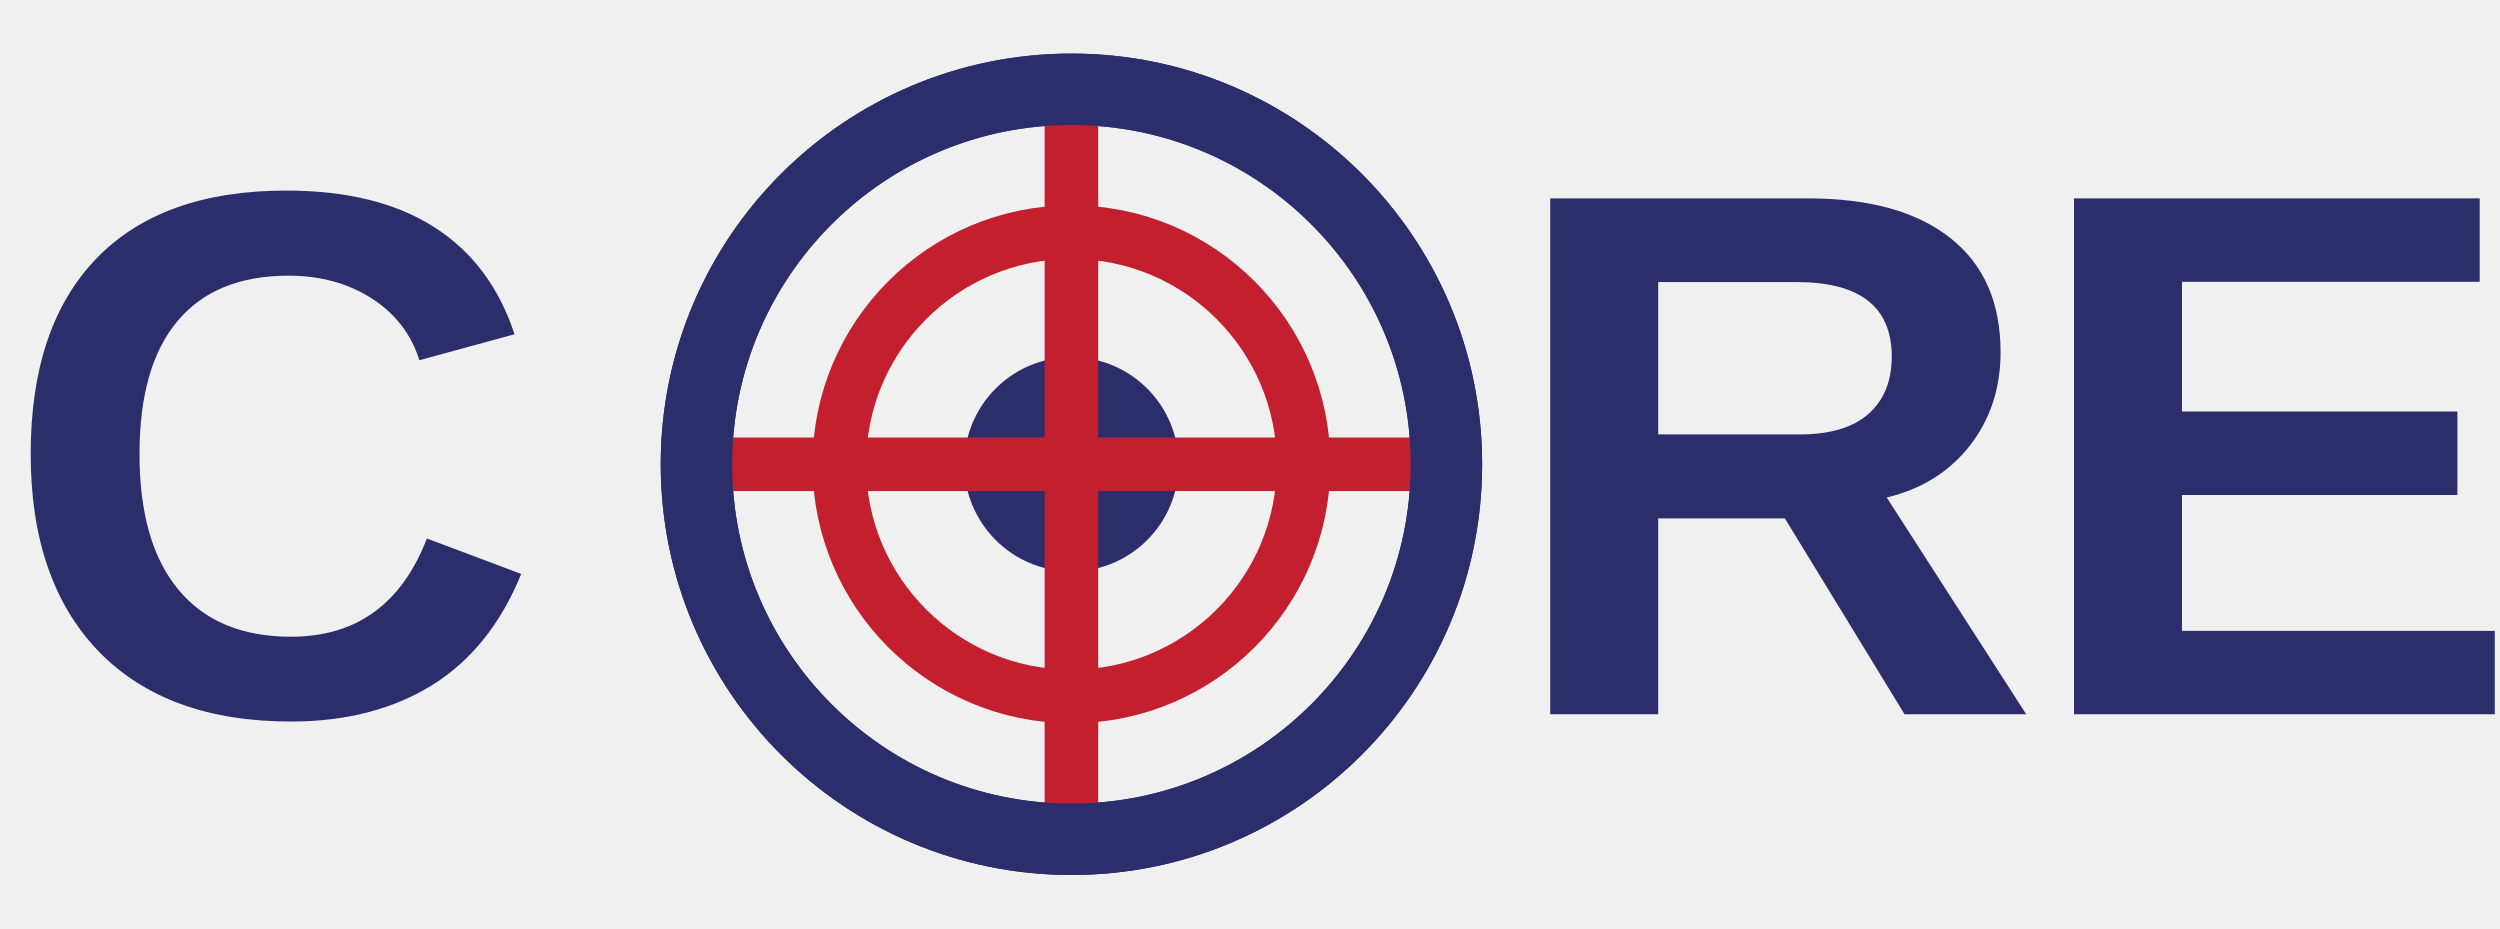
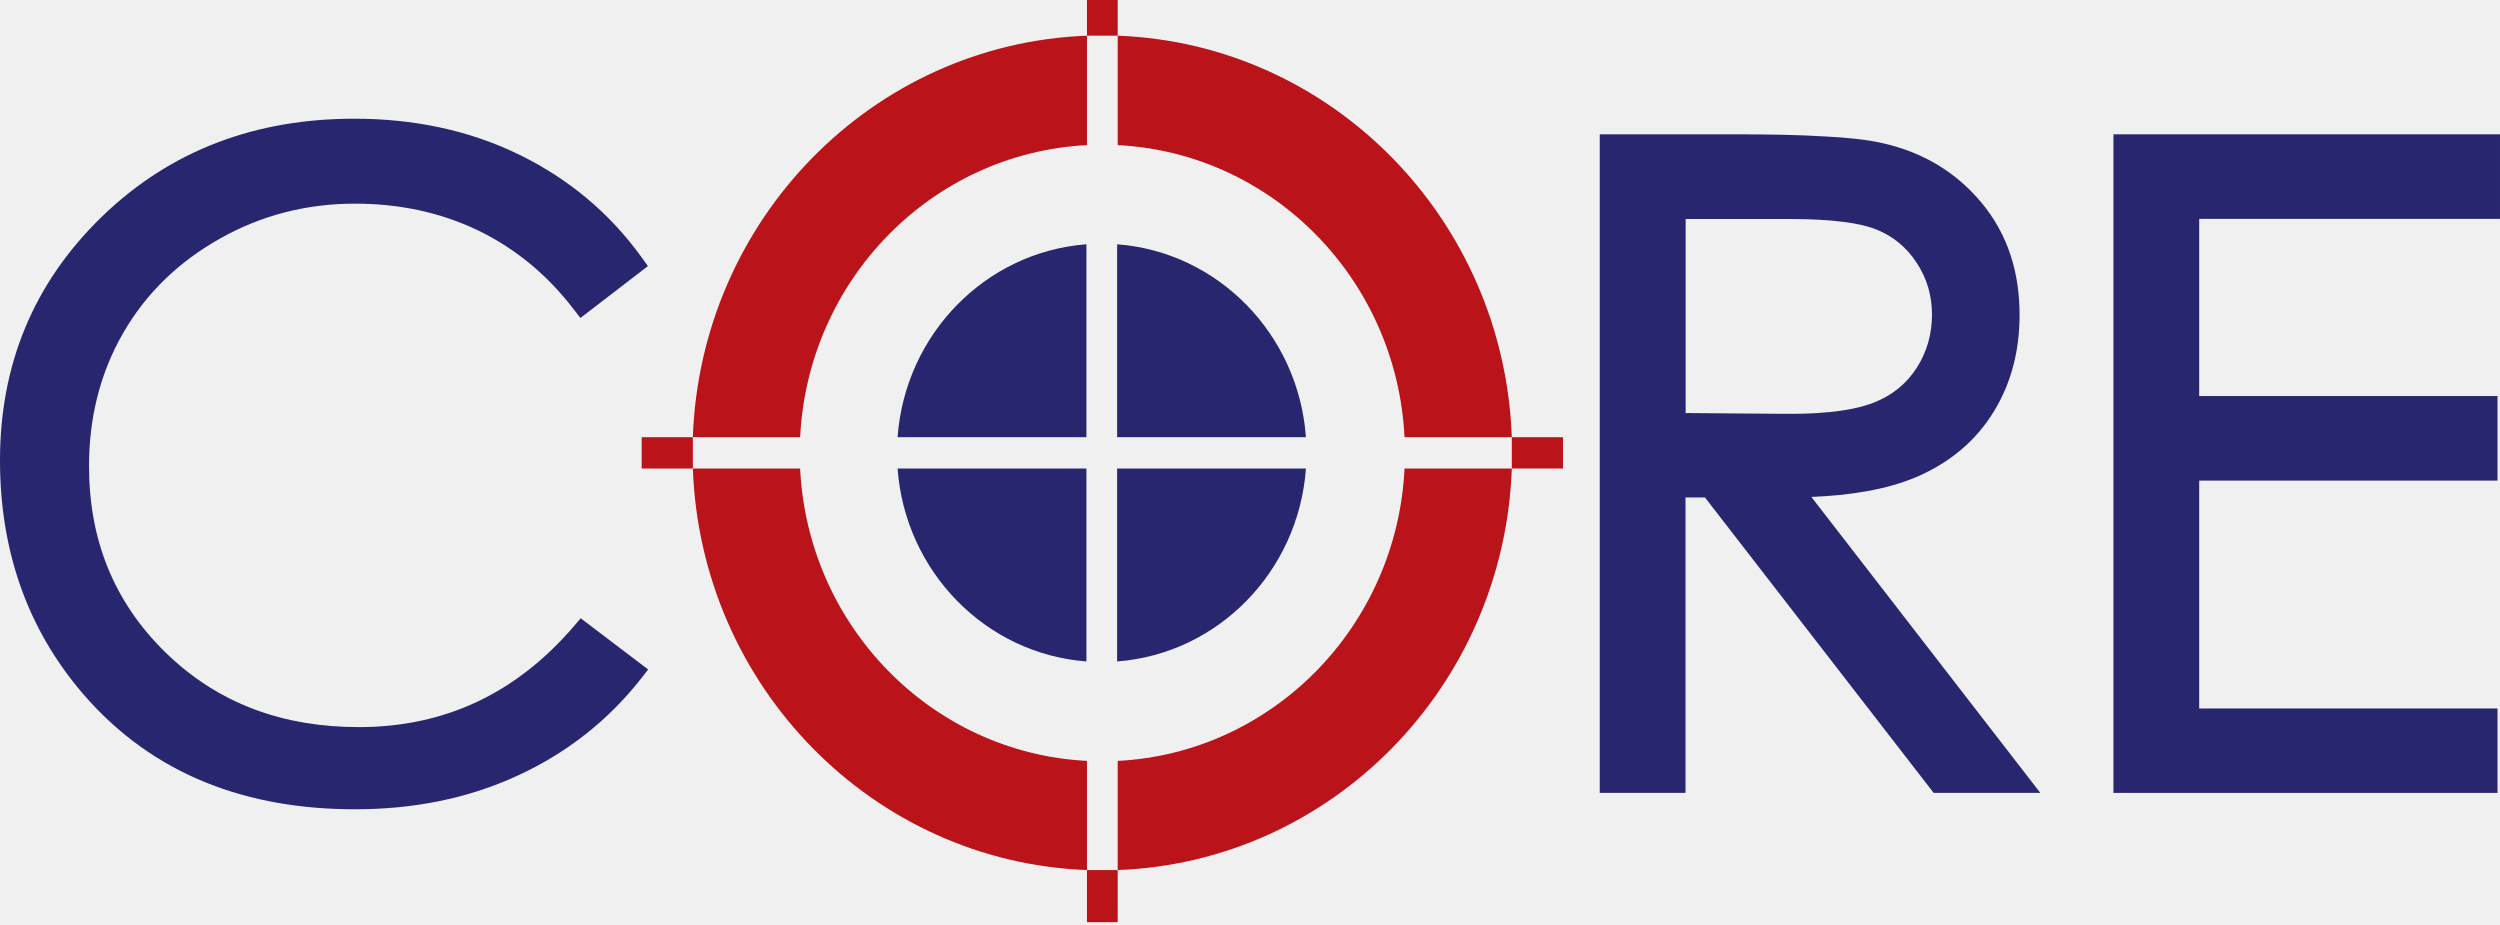
- <svg xmlns="http://www.w3.org/2000/svg" width="140" height="52" viewBox="0 0 140 52" fill="none">
-   <text x="0" y="40" font-family="Arial, Helvetica, sans-serif" font-size="42" font-weight="800" fill="#2b2e6b" letter-spacing="-1">C</text>
-   <g transform="translate(38,4)">
-     <circle cx="22" cy="22" r="21" fill="none" stroke="#2b2e6b" stroke-width="4" />
-     <circle cx="22" cy="22" r="13" fill="none" stroke="#c31f2e" stroke-width="3" />
-     <circle cx="22" cy="22" r="6" fill="#2b2e6b" />
-     <line x1="22" y1="0" x2="22" y2="44" stroke="#c31f2e" stroke-width="3" />
-     <line x1="0" y1="22" x2="44" y2="22" stroke="#c31f2e" stroke-width="3" />
-     <circle cx="22" cy="22" r="21" fill="none" stroke="#2b2e6b" stroke-width="4" />
+ <svg xmlns="http://www.w3.org/2000/svg" width="400" height="148" viewBox="0 0 400 148" fill="none">
+   <g clip-path="url(#clip0_13984_4106)">
+     <g clip-path="url(#clip1_13984_4106)">
+       <path fill-rule="evenodd" clip-rule="evenodd" d="M351.874 35.019V63.369H399.602V76.895H351.874V113.357H399.602V126.863H338.15V21.492H399.999V35.019H351.874Z" fill="#292670" />
+       <path fill-rule="evenodd" clip-rule="evenodd" d="M269.702 35.019V66.087L285.472 66.212C289.817 66.254 295.77 66.024 299.864 64.393C302.705 63.264 304.981 61.466 306.652 58.895C308.324 56.281 309.117 53.438 309.117 50.344C309.117 47.312 308.324 44.553 306.652 42.023C305.044 39.577 302.914 37.8 300.198 36.712C296.355 35.186 289.984 35.04 285.89 35.04H269.702V35.019ZM289.817 79.509L326.454 126.863H309.389L272.794 79.593H269.681V126.863H255.958V21.492H277.995C282.757 21.492 287.561 21.555 292.303 21.848C295.248 22.015 298.465 22.266 301.347 22.935C307.613 24.377 312.919 27.472 317.055 32.447C321.337 37.59 323.133 43.737 323.133 50.386C323.133 55.926 321.88 61.215 318.955 65.94C316.073 70.603 311.979 73.948 306.987 76.164C301.89 78.422 295.645 79.279 289.817 79.509Z" fill="#292670" />
+       <path fill-rule="evenodd" clip-rule="evenodd" d="M103.666 42.576L92.867 50.876L91.781 49.475C87.666 44.102 82.59 39.816 76.491 36.869C70.308 33.9 63.666 32.583 56.815 32.583C49.107 32.583 41.859 34.402 35.133 38.207C28.658 41.865 23.436 46.82 19.718 53.26C15.937 59.824 14.245 66.995 14.245 74.564C14.245 86.209 18.11 96.202 26.465 104.377C35.029 112.74 45.514 116.336 57.42 116.336C71.394 116.336 82.736 110.774 91.822 100.196L92.909 98.92L103.708 107.116L102.601 108.537C97.316 115.269 90.736 120.433 82.966 124.029C74.715 127.876 65.859 129.486 56.794 129.486C39.728 129.486 24.627 124.155 13.326 111.067C4.136 100.384 0 87.714 0 73.644C0 58.424 5.305 45.378 16.209 34.757C27.405 23.864 41.149 18.993 56.689 18.993C65.922 18.993 74.903 20.728 83.196 24.805C91.029 28.652 97.567 34.109 102.663 41.175L103.666 42.576Z" fill="#292670" />
+       <g clip-path="url(#clip2_13984_4106)">
+         <path d="M128.019 74.961C129.246 100.212 149.115 120.48 173.914 121.743V139.208C139.662 137.921 112.117 109.858 110.855 74.961H128.019ZM241.891 74.961C240.629 109.858 213.084 137.921 178.831 139.208V121.743C203.631 120.48 223.5 100.212 224.728 74.961H241.891ZM178.831 5.71C213.083 6.997 240.628 35.059 241.891 69.955H224.725C223.475 44.707 203.599 24.479 178.831 23.217V5.71ZM173.914 23.217C149.129 24.478 129.27 44.706 128.021 69.955H110.854C112.098 35.058 139.642 6.996 173.914 5.71V23.217Z" fill="#BA141A" />
+         <path d="M173.826 74.961V105.832C157.685 104.609 144.807 91.437 143.614 74.961H173.826ZM208.95 74.961C207.758 91.453 194.881 104.611 178.739 105.832V74.961H208.95ZM178.739 39.085C194.881 40.306 207.758 53.464 208.95 69.955H178.739V39.085ZM173.826 69.955H143.614C144.808 53.48 157.685 40.308 173.826 39.085V69.955Z" fill="#292670" />
+         <path d="M178.83 139.208H173.916V147.552H178.83V139.208Z" fill="#BA141A" />
+         <path d="M178.83 -2.635H173.916V5.709H178.83V-2.635Z" fill="#BA141A" />
+         <path d="M241.891 69.955V74.961H250.08V69.955H241.891Z" fill="#BA141A" />
+         <path d="M102.665 69.955V74.961H110.855V69.955H102.665Z" fill="#BA141A" />
+       </g>
+     </g>
  </g>
-   <text x="84" y="40" font-family="Arial, Helvetica, sans-serif" font-size="42" font-weight="800" fill="#2b2e6b" letter-spacing="-1">RE</text>
+   <defs>
+     <clipPath id="clip0_13984_4106">
+       <rect width="400" height="148" fill="white" />
+     </clipPath>
+     <clipPath id="clip1_13984_4106">
+       <rect width="400" height="148" fill="white" />
+     </clipPath>
+     <clipPath id="clip2_13984_4106">
+       <rect width="147.416" height="150.186" fill="white" transform="translate(102.665 -2.63477)" />
+     </clipPath>
+   </defs>
</svg>
